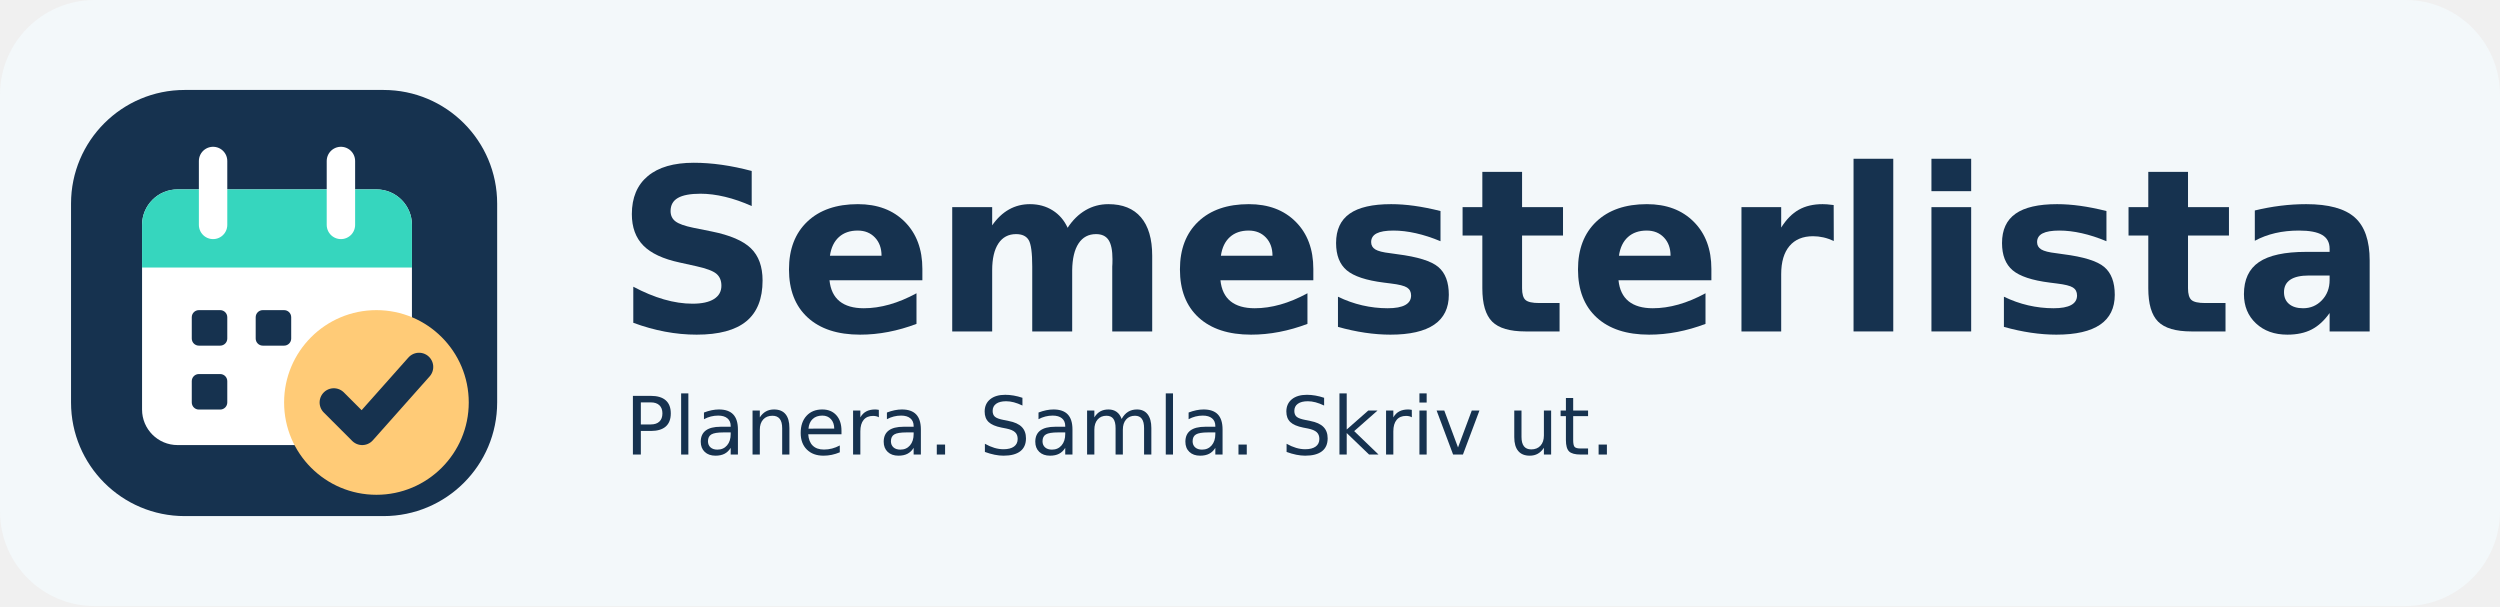
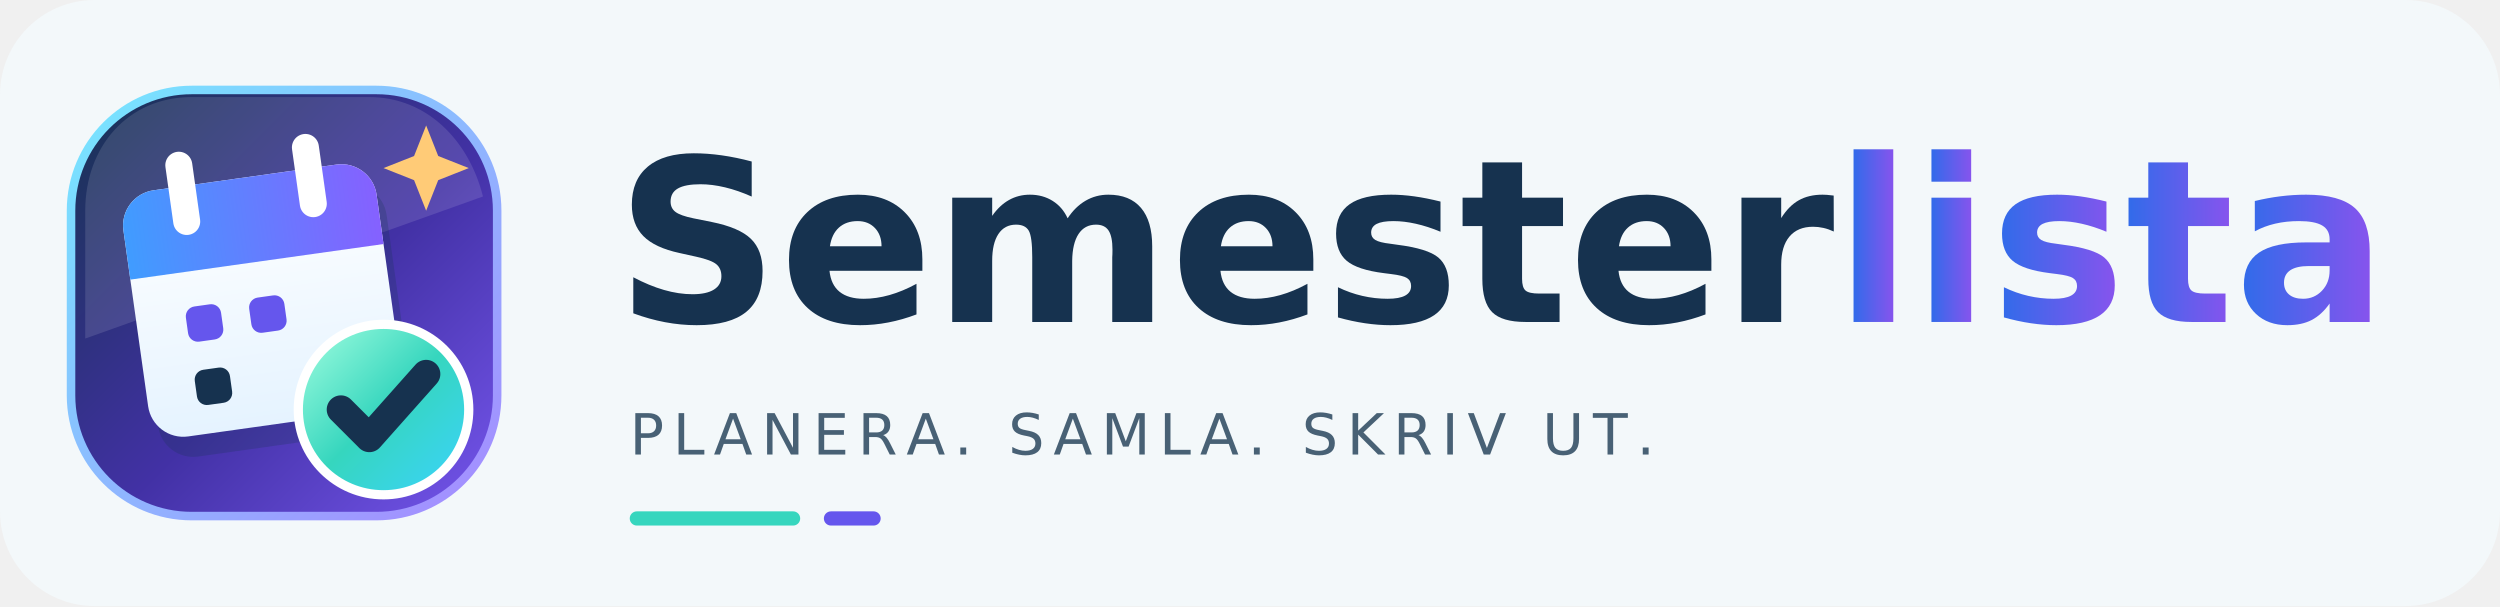
<svg xmlns="http://www.w3.org/2000/svg" width="180mm" height="43.636mm" viewBox="0 0 528 128" role="img" aria-label="Semesterlista – Planera. Samla. Skriv ut.">
  <rect width="528" height="128" rx="20" fill="#f3f8fa" />
  <g transform="translate(12 16) scale(1.5)">
-     <rect x="2" y="2" width="60" height="60" rx="16" fill="#16324f" />
-     <rect x="12" y="16" width="38" height="36" rx="5" fill="#ffffff" />
-     <path d="M17 16h28a5 5 0 0 1 5 5v6H12v-6a5 5 0 0 1 5-5z" fill="#36d6be" />
-     <path d="M22 12v9m18-9v9" stroke="#ffffff" stroke-width="4" stroke-linecap="round" />
-     <rect x="19" y="33" width="5" height="5" rx="1" fill="#16324f" />
-     <rect x="28" y="33" width="5" height="5" rx="1" fill="#16324f" />
-     <rect x="19" y="42" width="5" height="5" rx="1" fill="#16324f" />
-     <circle cx="45" cy="46" r="13" fill="#ffcb77" />
-     <path d="M39 46l4 4 8-9" fill="none" stroke="#16324f" stroke-width="4" stroke-linecap="round" stroke-linejoin="round" />
+     <defs>
+       <linearGradient id="icon-base" x1="0" y1="0" x2="1" y2="1">
+         <stop stop-color="#16324f" />
+         <stop offset="0.55" stop-color="#4231a5" />
+         <stop offset="1" stop-color="#7656ee" />
+       </linearGradient>
+       <linearGradient id="icon-edge" x1="0" y1="0" x2="1" y2="1">
+         <stop stop-color="#75e8ff" />
+         <stop offset="1" stop-color="#a68aff" />
+       </linearGradient>
+       <linearGradient id="icon-page" x1="0" y1="0" x2="0" y2="1">
+         <stop stop-color="#ffffff" />
+         <stop offset="1" stop-color="#e5f3ff" />
+       </linearGradient>
+       <linearGradient id="icon-header" x1="0" y1="0" x2="1" y2="0">
+         <stop stop-color="#409cff" />
+         <stop offset="1" stop-color="#8561ff" />
+       </linearGradient>
+       <linearGradient id="icon-badge" x1="0" y1="0" x2="1" y2="1">
+         <stop stop-color="#a5ffe0" />
+         <stop offset="0.5" stop-color="#36d6be" />
+         <stop offset="1" stop-color="#3bd3ff" />
+       </linearGradient>
+     </defs>
+     <rect x="2" y="2" width="60" height="60" rx="17" fill="url(#icon-base)" stroke="url(#icon-edge)" stroke-width="1.2" />
+     <path d="M19 3h25c8 0 14 6 16 14L4 37V19C4 10 10 3 19 3z" fill="#ffffff" opacity="0.12" />
+     <g transform="rotate(-8 30 32)">
+       <rect x="12" y="17" width="36" height="35" rx="5" fill="#16324f" opacity="0.24" />
+       <rect x="11" y="14" width="36" height="35" rx="5" fill="url(#icon-page)" />
+       <path d="M16 14h26a5 5 0 0 1 5 5v7H11v-7a5 5 0 0 1 5-5z" fill="url(#icon-header)" />
+       <path d="M20 11v8m18-8v8" stroke="#ffffff" stroke-width="3.8" stroke-linecap="round" />
+       <rect x="18" y="31" width="5" height="5" rx="1.4" fill="#6556ed" />
+       <rect x="27" y="31" width="5" height="5" rx="1.4" fill="#6556ed" />
+       <rect x="18" y="40" width="5" height="5" rx="1.4" fill="#16324f" />
+     </g>
+     <circle cx="46" cy="47" r="12" fill="url(#icon-badge)" stroke="#ffffff" stroke-width="1.3" />
+     <path d="M40 47l4 4 8-9" fill="none" stroke="#16324f" stroke-width="4" stroke-linecap="round" stroke-linejoin="round" />
+     <path d="M52 7l1.7 4.3L58 13l-4.3 1.7L52 19l-1.7-4.3L46 13l4.3-1.7z" fill="#ffcb77" />
  </g>
+   <defs>
+     <linearGradient id="wordmark" x1="0" y1="0" x2="1" y2="0">
+       <stop stop-color="#326bea" />
+       <stop offset="1" stop-color="#8654ed" />
+     </linearGradient>
+   </defs>
  <g fill="#16324f">
-     <path d="M158.758 36.109V43.516Q155.875 42.227 153.133 41.57Q150.391 40.914 147.953 40.914Q144.719 40.914 143.172 41.805Q141.625 42.695 141.625 44.57Q141.625 45.977 142.668 46.762Q143.711 47.547 146.453 48.109L150.297 48.883Q156.133 50.055 158.594 52.445Q161.055 54.836 161.055 59.242Q161.055 65.031 157.621 67.855Q154.188 70.68 147.133 70.68Q143.805 70.68 140.453 70.047Q137.102 69.414 133.75 68.172V60.555Q137.102 62.336 140.23 63.238Q143.359 64.141 146.266 64.141Q149.219 64.141 150.789 63.156Q152.359 62.172 152.359 60.344Q152.359 58.703 151.293 57.812Q150.227 56.922 147.039 56.219L143.547 55.445Q138.297 54.32 135.871 51.859Q133.445 49.398 133.445 45.227Q133.445 40.0 136.82 37.188Q140.195 34.375 146.523 34.375Q149.406 34.375 152.453 34.809Q155.5 35.242 158.758 36.109Z" />
-     <path d="M194.805 56.805V59.195H175.188Q175.492 62.148 177.32 63.625Q179.148 65.102 182.43 65.102Q185.078 65.102 187.855 64.316Q190.633 63.531 193.562 61.938V68.406Q190.586 69.531 187.609 70.105Q184.633 70.68 181.656 70.68Q174.531 70.68 170.582 67.059Q166.633 63.438 166.633 56.898Q166.633 50.477 170.512 46.797Q174.391 43.117 181.188 43.117Q187.375 43.117 191.09 46.844Q194.805 50.57 194.805 56.805ZM186.18 54.016Q186.18 51.625 184.785 50.16Q183.391 48.695 181.141 48.695Q178.703 48.695 177.18 50.066Q175.656 51.438 175.281 54.016Z" />
-     <path d="M225.484 48.109Q227.078 45.672 229.27 44.395Q231.461 43.117 234.086 43.117Q238.609 43.117 240.977 45.906Q243.344 48.695 243.344 54.016V70.0H234.906V56.312Q234.93 56.008 234.941 55.68Q234.953 55.352 234.953 54.742Q234.953 51.953 234.133 50.699Q233.312 49.445 231.484 49.445Q229.094 49.445 227.793 51.414Q226.492 53.383 226.445 57.109V70.0H218.008V56.312Q218.008 51.953 217.258 50.699Q216.508 49.445 214.586 49.445Q212.172 49.445 210.859 51.426Q209.547 53.406 209.547 57.086V70.0H201.109V43.75H209.547V47.594Q211.094 45.367 213.098 44.242Q215.102 43.117 217.516 43.117Q220.234 43.117 222.32 44.43Q224.406 45.742 225.484 48.109Z" />
-     <path d="M277.375 56.805V59.195H257.758Q258.062 62.148 259.891 63.625Q261.719 65.102 265.0 65.102Q267.648 65.102 270.426 64.316Q273.203 63.531 276.133 61.938V68.406Q273.156 69.531 270.18 70.105Q267.203 70.68 264.227 70.68Q257.102 70.68 253.152 67.059Q249.203 63.438 249.203 56.898Q249.203 50.477 253.082 46.797Q256.961 43.117 263.758 43.117Q269.945 43.117 273.66 46.844Q277.375 50.57 277.375 56.805ZM268.75 54.016Q268.75 51.625 267.355 50.16Q265.961 48.695 263.711 48.695Q261.273 48.695 259.75 50.066Q258.227 51.438 257.852 54.016Z" />
-     <path d="M304.234 44.57V50.945Q301.539 49.82 299.031 49.258Q296.523 48.695 294.297 48.695Q291.906 48.695 290.746 49.293Q289.586 49.891 289.586 51.133Q289.586 52.141 290.465 52.68Q291.344 53.219 293.617 53.477L295.094 53.688Q301.539 54.508 303.766 56.383Q305.992 58.258 305.992 62.266Q305.992 66.461 302.898 68.57Q299.805 70.68 293.664 70.68Q291.062 70.68 288.285 70.27Q285.508 69.859 282.578 69.039V62.664Q285.086 63.883 287.723 64.492Q290.359 65.102 293.078 65.102Q295.539 65.102 296.781 64.422Q298.023 63.742 298.023 62.406Q298.023 61.281 297.168 60.73Q296.312 60.18 293.758 59.875L292.281 59.688Q286.68 58.984 284.43 57.086Q282.18 55.188 282.18 51.32Q282.18 47.148 285.039 45.133Q287.898 43.117 293.805 43.117Q296.125 43.117 298.68 43.469Q301.234 43.82 304.234 44.57Z" />
-     <path d="M321.461 36.297V43.75H330.109V49.75H321.461V60.883Q321.461 62.711 322.188 63.355Q322.914 64.0 325.07 64.0H329.383V70.0H322.188Q317.219 70.0 315.145 67.926Q313.07 65.852 313.07 60.883V49.75H308.898V43.75H313.07V36.297Z" />
-     <path d="M361.445 56.805V59.195H341.828Q342.133 62.148 343.961 63.625Q345.789 65.102 349.07 65.102Q351.719 65.102 354.496 64.316Q357.273 63.531 360.203 61.938V68.406Q357.227 69.531 354.25 70.105Q351.273 70.68 348.297 70.68Q341.172 70.68 337.223 67.059Q333.273 63.438 333.273 56.898Q333.273 50.477 337.152 46.797Q341.031 43.117 347.828 43.117Q354.016 43.117 357.73 46.844Q361.445 50.57 361.445 56.805ZM352.82 54.016Q352.82 51.625 351.426 50.16Q350.031 48.695 347.781 48.695Q345.344 48.695 343.82 50.066Q342.297 51.438 341.922 54.016Z" />
-     <path d="M387.297 50.898Q386.195 50.383 385.105 50.137Q384.016 49.891 382.914 49.891Q379.68 49.891 377.934 51.965Q376.188 54.039 376.188 57.906V70.0H367.797V43.75H376.188V48.062Q377.805 45.484 379.902 44.301Q382.0 43.117 384.93 43.117Q385.352 43.117 385.844 43.152Q386.336 43.188 387.273 43.305Z" />
-     <path d="M391.469 33.531H399.859V70.0H391.469Z" />
-     <path d="M407.922 43.75H416.312V70.0H407.922ZM407.922 33.531H416.312V40.375H407.922Z" />
-     <path d="M444.883 44.57V50.945Q442.188 49.82 439.68 49.258Q437.172 48.695 434.945 48.695Q432.555 48.695 431.395 49.293Q430.234 49.891 430.234 51.133Q430.234 52.141 431.113 52.68Q431.992 53.219 434.266 53.477L435.742 53.688Q442.188 54.508 444.414 56.383Q446.641 58.258 446.641 62.266Q446.641 66.461 443.547 68.57Q440.453 70.68 434.312 70.68Q431.711 70.68 428.934 70.27Q426.156 69.859 423.227 69.039V62.664Q425.734 63.883 428.371 64.492Q431.008 65.102 433.727 65.102Q436.188 65.102 437.43 64.422Q438.672 63.742 438.672 62.406Q438.672 61.281 437.816 60.73Q436.961 60.18 434.406 59.875L432.93 59.688Q427.328 58.984 425.078 57.086Q422.828 55.188 422.828 51.32Q422.828 47.148 425.688 45.133Q428.547 43.117 434.453 43.117Q436.773 43.117 439.328 43.469Q441.883 43.82 444.883 44.57Z" />
-     <path d="M462.109 36.297V43.75H470.758V49.75H462.109V60.883Q462.109 62.711 462.836 63.355Q463.562 64.0 465.719 64.0H470.031V70.0H462.836Q457.867 70.0 455.793 67.926Q453.719 65.852 453.719 60.883V49.75H449.547V43.75H453.719V36.297Z" />
-     <path d="M487.656 58.188Q485.031 58.188 483.707 59.078Q482.383 59.969 482.383 61.703Q482.383 63.297 483.449 64.199Q484.516 65.102 486.414 65.102Q488.781 65.102 490.398 63.402Q492.016 61.703 492.016 59.148V58.188ZM500.477 55.023V70.0H492.016V66.109Q490.328 68.5 488.219 69.59Q486.109 70.68 483.086 70.68Q479.008 70.68 476.465 68.301Q473.922 65.922 473.922 62.125Q473.922 57.508 477.098 55.352Q480.273 53.195 487.07 53.195H492.016V52.539Q492.016 50.547 490.445 49.621Q488.875 48.695 485.547 48.695Q482.852 48.695 480.531 49.234Q478.211 49.773 476.219 50.852V44.453Q478.914 43.797 481.633 43.457Q484.352 43.117 487.07 43.117Q494.172 43.117 497.324 45.918Q500.477 48.719 500.477 55.023Z" />
-     <path d="M135.345 84.985V89.642H137.454Q138.624 89.642 139.263 89.036Q139.902 88.43 139.902 87.309Q139.902 86.197 139.263 85.591Q138.624 84.985 137.454 84.985ZM133.668 83.607H137.454Q139.537 83.607 140.604 84.549Q141.67 85.491 141.67 87.309Q141.67 89.144 140.604 90.082Q139.537 91.02 137.454 91.02H135.345V96.0H133.668Z" />
-     <path d="M143.854 83.084H145.381V96.0H143.854Z" />
-     <path d="M152.802 91.327Q150.951 91.327 150.237 91.75Q149.523 92.173 149.523 93.194Q149.523 94.008 150.058 94.485Q150.594 94.962 151.515 94.962Q152.785 94.962 153.553 94.062Q154.321 93.161 154.321 91.667V91.327ZM155.848 90.696V96.0H154.321V94.589Q153.798 95.436 153.018 95.838Q152.237 96.241 151.108 96.241Q149.681 96.241 148.838 95.44Q147.996 94.639 147.996 93.294Q147.996 91.725 149.046 90.928Q150.096 90.131 152.179 90.131H154.321V89.982Q154.321 88.928 153.628 88.351Q152.935 87.774 151.681 87.774Q150.884 87.774 150.129 87.965Q149.374 88.156 148.676 88.538V87.126Q149.515 86.803 150.303 86.641Q151.092 86.479 151.839 86.479Q153.856 86.479 154.852 87.525Q155.848 88.571 155.848 90.696Z" />
-     <path d="M166.722 90.389V96.0H165.195V90.438Q165.195 89.119 164.68 88.463Q164.166 87.807 163.136 87.807Q161.899 87.807 161.186 88.596Q160.472 89.384 160.472 90.746V96.0H158.936V86.703H160.472V88.147Q161.02 87.309 161.762 86.894Q162.505 86.479 163.477 86.479Q165.079 86.479 165.9 87.471Q166.722 88.463 166.722 90.389Z" />
-     <path d="M177.721 90.97V91.717H170.698Q170.798 93.294 171.649 94.12Q172.5 94.946 174.019 94.946Q174.898 94.946 175.724 94.73Q176.55 94.514 177.364 94.083V95.527Q176.542 95.875 175.679 96.058Q174.815 96.241 173.927 96.241Q171.703 96.241 170.404 94.946Q169.104 93.651 169.104 91.443Q169.104 89.16 170.337 87.82Q171.57 86.479 173.662 86.479Q175.538 86.479 176.629 87.687Q177.721 88.895 177.721 90.97ZM176.193 90.521Q176.177 89.268 175.492 88.521Q174.807 87.774 173.678 87.774Q172.4 87.774 171.632 88.496Q170.864 89.218 170.748 90.53Z" />
-     <path d="M185.615 88.131Q185.357 87.981 185.054 87.911Q184.751 87.84 184.386 87.84Q183.091 87.84 182.398 88.683Q181.705 89.525 181.705 91.103V96.0H180.169V86.703H181.705V88.147Q182.187 87.301 182.958 86.89Q183.73 86.479 184.834 86.479Q184.992 86.479 185.183 86.5Q185.374 86.521 185.606 86.562Z" />
-     <path d="M191.442 91.327Q189.591 91.327 188.877 91.75Q188.163 92.173 188.163 93.194Q188.163 94.008 188.698 94.485Q189.234 94.962 190.155 94.962Q191.425 94.962 192.193 94.062Q192.961 93.161 192.961 91.667V91.327ZM194.488 90.696V96.0H192.961V94.589Q192.438 95.436 191.658 95.838Q190.877 96.241 189.749 96.241Q188.321 96.241 187.478 95.44Q186.636 94.639 186.636 93.294Q186.636 91.725 187.686 90.928Q188.736 90.131 190.819 90.131H192.961V89.982Q192.961 88.928 192.268 88.351Q191.575 87.774 190.321 87.774Q189.524 87.774 188.769 87.965Q188.014 88.156 187.316 88.538V87.126Q188.155 86.803 188.943 86.641Q189.732 86.479 190.479 86.479Q192.496 86.479 193.492 87.525Q194.488 88.571 194.488 90.696Z" />
-     <path d="M197.85 93.892H199.602V96.0H197.85Z" />
-     <path d="M215.938 84.014V85.649Q214.983 85.192 214.136 84.968Q213.29 84.744 212.501 84.744Q211.131 84.744 210.388 85.275Q209.646 85.807 209.646 86.786Q209.646 87.608 210.139 88.027Q210.633 88.446 212.011 88.704L213.024 88.911Q214.9 89.268 215.792 90.169Q216.685 91.069 216.685 92.58Q216.685 94.381 215.477 95.311Q214.269 96.241 211.937 96.241Q211.057 96.241 210.065 96.042Q209.073 95.842 208.01 95.452V93.726Q209.031 94.298 210.011 94.589Q210.99 94.879 211.937 94.879Q213.373 94.879 214.153 94.315Q214.933 93.75 214.933 92.705Q214.933 91.792 214.373 91.277Q213.812 90.762 212.534 90.505L211.513 90.306Q209.637 89.932 208.799 89.135Q207.96 88.338 207.96 86.919Q207.96 85.275 209.118 84.329Q210.276 83.383 212.31 83.383Q213.182 83.383 214.086 83.541Q214.991 83.698 215.938 84.014Z" />
-     <path d="M223.458 91.327Q221.607 91.327 220.893 91.75Q220.179 92.173 220.179 93.194Q220.179 94.008 220.715 94.485Q221.25 94.962 222.171 94.962Q223.441 94.962 224.209 94.062Q224.977 93.161 224.977 91.667V91.327ZM226.504 90.696V96.0H224.977V94.589Q224.454 95.436 223.674 95.838Q222.894 96.241 221.765 96.241Q220.337 96.241 219.494 95.44Q218.652 94.639 218.652 93.294Q218.652 91.725 219.702 90.928Q220.752 90.131 222.835 90.131H224.977V89.982Q224.977 88.928 224.284 88.351Q223.591 87.774 222.337 87.774Q221.541 87.774 220.785 87.965Q220.03 88.156 219.333 88.538V87.126Q220.171 86.803 220.959 86.641Q221.748 86.479 222.495 86.479Q224.512 86.479 225.508 87.525Q226.504 88.571 226.504 90.696Z" />
-     <path d="M236.889 88.488Q237.461 87.458 238.258 86.969Q239.055 86.479 240.134 86.479Q241.587 86.479 242.375 87.496Q243.164 88.513 243.164 90.389V96.0H241.628V90.438Q241.628 89.102 241.155 88.455Q240.682 87.807 239.711 87.807Q238.524 87.807 237.835 88.596Q237.146 89.384 237.146 90.746V96.0H235.61V90.438Q235.61 89.094 235.137 88.45Q234.664 87.807 233.676 87.807Q232.506 87.807 231.817 88.6Q231.128 89.393 231.128 90.746V96.0H229.592V86.703H231.128V88.147Q231.651 87.292 232.381 86.886Q233.112 86.479 234.116 86.479Q235.129 86.479 235.839 86.994Q236.548 87.508 236.889 88.488Z" />
-     <path d="M246.21 83.084H247.738V96.0H246.21Z" />
-     <path d="M255.159 91.327Q253.308 91.327 252.594 91.75Q251.88 92.173 251.88 93.194Q251.88 94.008 252.415 94.485Q252.951 94.962 253.872 94.962Q255.142 94.962 255.91 94.062Q256.678 93.161 256.678 91.667V91.327ZM258.205 90.696V96.0H256.678V94.589Q256.155 95.436 255.375 95.838Q254.594 96.241 253.465 96.241Q252.038 96.241 251.195 95.44Q250.353 94.639 250.353 93.294Q250.353 91.725 251.403 90.928Q252.453 90.131 254.536 90.131H256.678V89.982Q256.678 88.928 255.985 88.351Q255.292 87.774 254.038 87.774Q253.241 87.774 252.486 87.965Q251.73 88.156 251.033 88.538V87.126Q251.872 86.803 252.66 86.641Q253.449 86.479 254.196 86.479Q256.213 86.479 257.209 87.525Q258.205 88.571 258.205 90.696Z" />
-     <path d="M261.567 93.892H263.318V96.0H261.567Z" />
-     <path d="M279.654 84.014V85.649Q278.7 85.192 277.853 84.968Q277.006 84.744 276.218 84.744Q274.848 84.744 274.105 85.275Q273.362 85.807 273.362 86.786Q273.362 87.608 273.856 88.027Q274.35 88.446 275.728 88.704L276.741 88.911Q278.617 89.268 279.509 90.169Q280.401 91.069 280.401 92.58Q280.401 94.381 279.194 95.311Q277.986 96.241 275.653 96.241Q274.773 96.241 273.781 96.042Q272.79 95.842 271.727 95.452V93.726Q272.748 94.298 273.728 94.589Q274.707 94.879 275.653 94.879Q277.089 94.879 277.87 94.315Q278.65 93.75 278.65 92.705Q278.65 91.792 278.09 91.277Q277.529 90.762 276.251 90.505L275.23 90.306Q273.354 89.932 272.516 89.135Q271.677 88.338 271.677 86.919Q271.677 85.275 272.835 84.329Q273.993 83.383 276.027 83.383Q276.898 83.383 277.803 83.541Q278.708 83.698 279.654 84.014Z" />
-     <path d="M282.892 83.084H284.427V90.712L288.984 86.703H290.935L286.004 91.053L291.143 96.0H289.15L284.427 91.459V96.0H282.892Z" />
-     <path d="M298.182 88.131Q297.924 87.981 297.621 87.911Q297.318 87.84 296.953 87.84Q295.658 87.84 294.965 88.683Q294.272 89.525 294.272 91.103V96.0H292.736V86.703H294.272V88.147Q294.753 87.301 295.525 86.89Q296.297 86.479 297.401 86.479Q297.559 86.479 297.75 86.5Q297.941 86.521 298.173 86.562Z" />
-     <path d="M299.784 86.703H301.311V96.0H299.784ZM299.784 83.084H301.311V85.018H299.784Z" />
-     <path d="M303.411 86.703H305.03L307.935 94.506L310.84 86.703H312.459L308.973 96.0H306.897Z" />
-     <path d="M319.813 92.331V86.703H321.341V92.273Q321.341 93.593 321.855 94.253Q322.37 94.913 323.399 94.913Q324.636 94.913 325.354 94.124Q326.072 93.335 326.072 91.974V86.703H327.6V96.0H326.072V94.572Q325.516 95.419 324.781 95.83Q324.047 96.241 323.076 96.241Q321.474 96.241 320.644 95.245Q319.813 94.249 319.813 92.331ZM323.657 86.479Z" />
-     <path d="M332.256 84.063V86.703H335.402V87.89H332.256V92.937Q332.256 94.074 332.568 94.398Q332.879 94.722 333.833 94.722H335.402V96.0H333.833Q332.065 96.0 331.393 95.34Q330.721 94.68 330.721 92.937V87.89H329.6V86.703H330.721V84.063Z" />
-     <path d="M337.627 93.892H339.378V96.0H337.627Z" />
+     <path d="M158.758 34.109V41.516Q155.875 40.227 153.133 39.57Q150.391 38.914 147.953 38.914Q144.719 38.914 143.172 39.805Q141.625 40.695 141.625 42.57Q141.625 43.977 142.668 44.762Q143.711 45.547 146.453 46.109L150.297 46.883Q156.133 48.055 158.594 50.445Q161.055 52.836 161.055 57.242Q161.055 63.031 157.621 65.855Q154.188 68.68 147.133 68.68Q143.805 68.68 140.453 68.047Q137.102 67.414 133.75 66.172V58.555Q137.102 60.336 140.23 61.238Q143.359 62.141 146.266 62.141Q149.219 62.141 150.789 61.156Q152.359 60.172 152.359 58.344Q152.359 56.703 151.293 55.812Q150.227 54.922 147.039 54.219L143.547 53.445Q138.297 52.32 135.871 49.859Q133.445 47.398 133.445 43.227Q133.445 38.0 136.82 35.188Q140.195 32.375 146.523 32.375Q149.406 32.375 152.453 32.809Q155.5 33.242 158.758 34.109Z" />
+     <path d="M194.805 54.805V57.195H175.188Q175.492 60.148 177.32 61.625Q179.148 63.102 182.43 63.102Q185.078 63.102 187.855 62.316Q190.633 61.531 193.562 59.938V66.406Q190.586 67.531 187.609 68.105Q184.633 68.68 181.656 68.68Q174.531 68.68 170.582 65.059Q166.633 61.438 166.633 54.898Q166.633 48.477 170.512 44.797Q174.391 41.117 181.188 41.117Q187.375 41.117 191.09 44.844Q194.805 48.57 194.805 54.805ZM186.18 52.016Q186.18 49.625 184.785 48.16Q183.391 46.695 181.141 46.695Q178.703 46.695 177.18 48.066Q175.656 49.438 175.281 52.016Z" />
+     <path d="M225.484 46.109Q227.078 43.672 229.27 42.395Q231.461 41.117 234.086 41.117Q238.609 41.117 240.977 43.906Q243.344 46.695 243.344 52.016V68.0H234.906V54.312Q234.93 54.008 234.941 53.68Q234.953 53.352 234.953 52.742Q234.953 49.953 234.133 48.699Q233.312 47.445 231.484 47.445Q229.094 47.445 227.793 49.414Q226.492 51.383 226.445 55.109V68.0H218.008V54.312Q218.008 49.953 217.258 48.699Q216.508 47.445 214.586 47.445Q212.172 47.445 210.859 49.426Q209.547 51.406 209.547 55.086V68.0H201.109V41.75H209.547V45.594Q211.094 43.367 213.098 42.242Q215.102 41.117 217.516 41.117Q220.234 41.117 222.32 42.43Q224.406 43.742 225.484 46.109Z" />
+     <path d="M277.375 54.805V57.195H257.758Q258.062 60.148 259.891 61.625Q261.719 63.102 265.0 63.102Q267.648 63.102 270.426 62.316Q273.203 61.531 276.133 59.938V66.406Q273.156 67.531 270.18 68.105Q267.203 68.68 264.227 68.68Q257.102 68.68 253.152 65.059Q249.203 61.438 249.203 54.898Q249.203 48.477 253.082 44.797Q256.961 41.117 263.758 41.117Q269.945 41.117 273.66 44.844Q277.375 48.57 277.375 54.805ZM268.75 52.016Q268.75 49.625 267.355 48.16Q265.961 46.695 263.711 46.695Q261.273 46.695 259.75 48.066Q258.227 49.438 257.852 52.016Z" />
+     <path d="M304.234 42.57V48.945Q301.539 47.82 299.031 47.258Q296.523 46.695 294.297 46.695Q291.906 46.695 290.746 47.293Q289.586 47.891 289.586 49.133Q289.586 50.141 290.465 50.68Q291.344 51.219 293.617 51.477L295.094 51.688Q301.539 52.508 303.766 54.383Q305.992 56.258 305.992 60.266Q305.992 64.461 302.898 66.57Q299.805 68.68 293.664 68.68Q291.062 68.68 288.285 68.27Q285.508 67.859 282.578 67.039V60.664Q285.086 61.883 287.723 62.492Q290.359 63.102 293.078 63.102Q295.539 63.102 296.781 62.422Q298.023 61.742 298.023 60.406Q298.023 59.281 297.168 58.73Q296.312 58.18 293.758 57.875L292.281 57.688Q286.68 56.984 284.43 55.086Q282.18 53.188 282.18 49.32Q282.18 45.148 285.039 43.133Q287.898 41.117 293.805 41.117Q296.125 41.117 298.68 41.469Q301.234 41.82 304.234 42.57Z" />
+     <path d="M321.461 34.297V41.75H330.109V47.75H321.461V58.883Q321.461 60.711 322.188 61.355Q322.914 62.0 325.07 62.0H329.383V68.0H322.188Q317.219 68.0 315.145 65.926Q313.07 63.852 313.07 58.883V47.75H308.898V41.75H313.07V34.297Z" />
+     <path d="M361.445 54.805V57.195H341.828Q342.133 60.148 343.961 61.625Q345.789 63.102 349.07 63.102Q351.719 63.102 354.496 62.316Q357.273 61.531 360.203 59.938V66.406Q357.227 67.531 354.25 68.105Q351.273 68.68 348.297 68.68Q341.172 68.68 337.223 65.059Q333.273 61.438 333.273 54.898Q333.273 48.477 337.152 44.797Q341.031 41.117 347.828 41.117Q354.016 41.117 357.73 44.844Q361.445 48.57 361.445 54.805ZM352.82 52.016Q352.82 49.625 351.426 48.16Q350.031 46.695 347.781 46.695Q345.344 46.695 343.82 48.066Q342.297 49.438 341.922 52.016Z" />
+     <path d="M387.297 48.898Q386.195 48.383 385.105 48.137Q384.016 47.891 382.914 47.891Q379.68 47.891 377.934 49.965Q376.188 52.039 376.188 55.906V68.0H367.797V41.75H376.188V46.062Q377.805 43.484 379.902 42.301Q382.0 41.117 384.93 41.117Q385.352 41.117 385.844 41.152Q386.336 41.188 387.273 41.305Z" />
  </g>
+   <g fill="url(#wordmark)">
+     <path d="M391.469 31.531H399.859V68.0H391.469Z" />
+     <path d="M407.922 41.75H416.312V68.0H407.922ZM407.922 31.531H416.312V38.375H407.922Z" />
+     <path d="M444.883 42.57V48.945Q442.188 47.82 439.68 47.258Q437.172 46.695 434.945 46.695Q432.555 46.695 431.395 47.293Q430.234 47.891 430.234 49.133Q430.234 50.141 431.113 50.68Q431.992 51.219 434.266 51.477L435.742 51.688Q442.188 52.508 444.414 54.383Q446.641 56.258 446.641 60.266Q446.641 64.461 443.547 66.57Q440.453 68.68 434.312 68.68Q431.711 68.68 428.934 68.27Q426.156 67.859 423.227 67.039V60.664Q425.734 61.883 428.371 62.492Q431.008 63.102 433.727 63.102Q436.188 63.102 437.43 62.422Q438.672 61.742 438.672 60.406Q438.672 59.281 437.816 58.73Q436.961 58.18 434.406 57.875L432.93 57.688Q427.328 56.984 425.078 55.086Q422.828 53.188 422.828 49.32Q422.828 45.148 425.688 43.133Q428.547 41.117 434.453 41.117Q436.773 41.117 439.328 41.469Q441.883 41.82 444.883 42.57Z" />
+     <path d="M462.109 34.297V41.75H470.758V47.75H462.109V58.883Q462.109 60.711 462.836 61.355Q463.562 62.0 465.719 62.0H470.031V68.0H462.836Q457.867 68.0 455.793 65.926Q453.719 63.852 453.719 58.883V47.75H449.547V41.75H453.719V34.297Z" />
+     <path d="M487.656 56.188Q485.031 56.188 483.707 57.078Q482.383 57.969 482.383 59.703Q482.383 61.297 483.449 62.199Q484.516 63.102 486.414 63.102Q488.781 63.102 490.398 61.402Q492.016 59.703 492.016 57.148V56.188ZM500.477 53.023V68.0H492.016V64.109Q490.328 66.5 488.219 67.59Q486.109 68.68 483.086 68.68Q479.008 68.68 476.465 66.301Q473.922 63.922 473.922 60.125Q473.922 55.508 477.098 53.352Q480.273 51.195 487.07 51.195H492.016V50.539Q492.016 48.547 490.445 47.621Q488.875 46.695 485.547 46.695Q482.852 46.695 480.531 47.234Q478.211 47.773 476.219 48.852V42.453Q478.914 41.797 481.633 41.457Q484.352 41.117 487.07 41.117Q494.172 41.117 497.324 43.918Q500.477 46.719 500.477 53.023Z" />
+   </g>
+   <g fill="#486175">
+     <path d="M135.361 88.225V91.512H136.85Q137.676 91.512 138.127 91.084Q138.578 90.656 138.578 89.865Q138.578 89.08 138.127 88.652Q137.676 88.225 136.85 88.225ZM134.178 87.252H136.85Q138.32 87.252 139.073 87.917Q139.826 88.582 139.826 89.865Q139.826 91.16 139.073 91.822Q138.32 92.484 136.85 92.484H135.361V96.0H134.178Z" />
+     <path d="M143.314 87.252H144.498V95.004H148.757V96.0H143.314Z" />
+     <path d="M154.823 88.418 153.218 92.771H156.435ZM154.155 87.252H155.497L158.831 96.0H157.601L156.804 93.756H152.861L152.064 96.0H150.816Z" />
+     <path d="M162.009 87.252H163.602L167.481 94.57V87.252H168.63V96.0H167.036L163.157 88.682V96.0H162.009Z" />
+     <path d="M172.885 87.252H178.416V88.248H174.069V90.838H178.235V91.834H174.069V95.004H178.522V96.0H172.885Z" />
+     <path d="M186.516 91.898Q186.896 92.027 187.257 92.449Q187.617 92.871 187.98 93.609L189.182 96.0H187.91L186.791 93.756Q186.357 92.877 185.95 92.59Q185.543 92.303 184.84 92.303H183.551V96.0H182.367V87.252H185.039Q186.539 87.252 187.277 87.879Q188.016 88.506 188.016 89.771Q188.016 90.598 187.632 91.143Q187.248 91.688 186.516 91.898ZM183.551 88.225V91.33H185.039Q185.895 91.33 186.331 90.935Q186.768 90.539 186.768 89.771Q186.768 89.004 186.331 88.614Q185.895 88.225 185.039 88.225Z" />
+     <path d="M195.529 88.418 193.923 92.771H197.14ZM194.861 87.252H196.203L199.537 96.0H198.306L197.509 93.756H193.566L192.769 96.0H191.521Z" />
+     <path d="M202.82 94.512H204.056V96.0H202.82Z" />
+     <path d="M219.387 87.539V88.693Q218.713 88.371 218.116 88.213Q217.518 88.055 216.961 88.055Q215.995 88.055 215.47 88.43Q214.946 88.805 214.946 89.496Q214.946 90.076 215.294 90.372Q215.643 90.668 216.616 90.85L217.33 90.996Q218.655 91.248 219.285 91.884Q219.914 92.52 219.914 93.586Q219.914 94.857 219.062 95.514Q218.209 96.17 216.563 96.17Q215.942 96.17 215.242 96.029Q214.541 95.889 213.791 95.613V94.395Q214.512 94.799 215.204 95.004Q215.895 95.209 216.563 95.209Q217.577 95.209 218.127 94.811Q218.678 94.412 218.678 93.674Q218.678 93.029 218.283 92.666Q217.887 92.303 216.985 92.121L216.264 91.98Q214.94 91.717 214.348 91.154Q213.756 90.592 213.756 89.59Q213.756 88.43 214.574 87.762Q215.391 87.094 216.827 87.094Q217.442 87.094 218.08 87.205Q218.719 87.316 219.387 87.539Z" />
+     <path d="M226.584 88.418 224.979 92.771H228.195ZM225.916 87.252H227.258L230.592 96.0H229.361L228.564 93.756H224.621L223.824 96.0H222.576Z" />
+     <path d="M233.769 87.252H235.533L237.765 93.205L240.009 87.252H241.773V96.0H240.619V88.318L238.363 94.318H237.173L234.918 88.318V96.0H233.769Z" />
+     <path d="M246.023 87.252H247.206V95.004H251.466V96.0H246.023Z" />
+     <path d="M257.532 88.418 255.927 92.771H259.143ZM256.864 87.252H258.206L261.54 96.0H260.309L259.513 93.756H255.569L254.772 96.0H253.524Z" />
+     <path d="M264.823 94.512H266.059V96.0H264.823Z" />
+     <path d="M281.39 87.539V88.693Q280.716 88.371 280.119 88.213Q279.521 88.055 278.964 88.055Q277.998 88.055 277.473 88.43Q276.949 88.805 276.949 89.496Q276.949 90.076 277.297 90.372Q277.646 90.668 278.619 90.85L279.334 90.996Q280.658 91.248 281.288 91.884Q281.918 92.52 281.918 93.586Q281.918 94.857 281.065 95.514Q280.213 96.17 278.566 96.17Q277.945 96.17 277.245 96.029Q276.545 95.889 275.795 95.613V94.395Q276.515 94.799 277.207 95.004Q277.898 95.209 278.566 95.209Q279.58 95.209 280.13 94.811Q280.681 94.412 280.681 93.674Q280.681 93.029 280.286 92.666Q279.89 92.303 278.988 92.121L278.267 91.98Q276.943 91.717 276.351 91.154Q275.759 90.592 275.759 89.59Q275.759 88.43 276.577 87.762Q277.394 87.094 278.83 87.094Q279.445 87.094 280.084 87.205Q280.722 87.316 281.39 87.539Z" />
+     <path d="M285.663 87.252H286.847V90.949L290.773 87.252H292.296L287.954 91.33L292.607 96.0H291.048L286.847 91.787V96.0H285.663Z" />
+     <path d="M299.581 91.898Q299.962 92.027 300.322 92.449Q300.682 92.871 301.046 93.609L302.247 96.0H300.975L299.856 93.756Q299.423 92.877 299.015 92.59Q298.608 92.303 297.905 92.303H296.616V96.0H295.432V87.252H298.104Q299.604 87.252 300.343 87.879Q301.081 88.506 301.081 89.771Q301.081 90.598 300.697 91.143Q300.313 91.688 299.581 91.898ZM296.616 88.225V91.33H298.104Q298.96 91.33 299.396 90.935Q299.833 90.539 299.833 89.771Q299.833 89.004 299.396 88.614Q298.96 88.225 298.104 88.225Z" />
+     <path d="M305.67 87.252H306.854V96.0H305.67Z" />
+     <path d="M313.365 96.0 310.025 87.252H311.262L314.033 94.617L316.811 87.252H318.041L314.707 96.0Z" />
+     <path d="M326.798 87.252H327.987V92.566Q327.987 93.973 328.497 94.591Q329.007 95.209 330.15 95.209Q331.286 95.209 331.796 94.591Q332.306 93.973 332.306 92.566V87.252H333.495V92.713Q333.495 94.424 332.649 95.297Q331.802 96.17 330.15 96.17Q328.491 96.17 327.645 95.297Q326.798 94.424 326.798 92.713Z" />
+     <path d="M336.403 87.252H343.804V88.248H340.698V96.0H339.509V88.248H336.403Z" />
+     <path d="M346.952 94.512H348.188V96.0H346.952Z" />
+   </g>
+   <rect x="133" y="108" width="36" height="3" rx="1.5" fill="#36d6be" />
+   <rect x="174" y="108" width="12" height="3" rx="1.5" fill="#6556ed" />
</svg>
